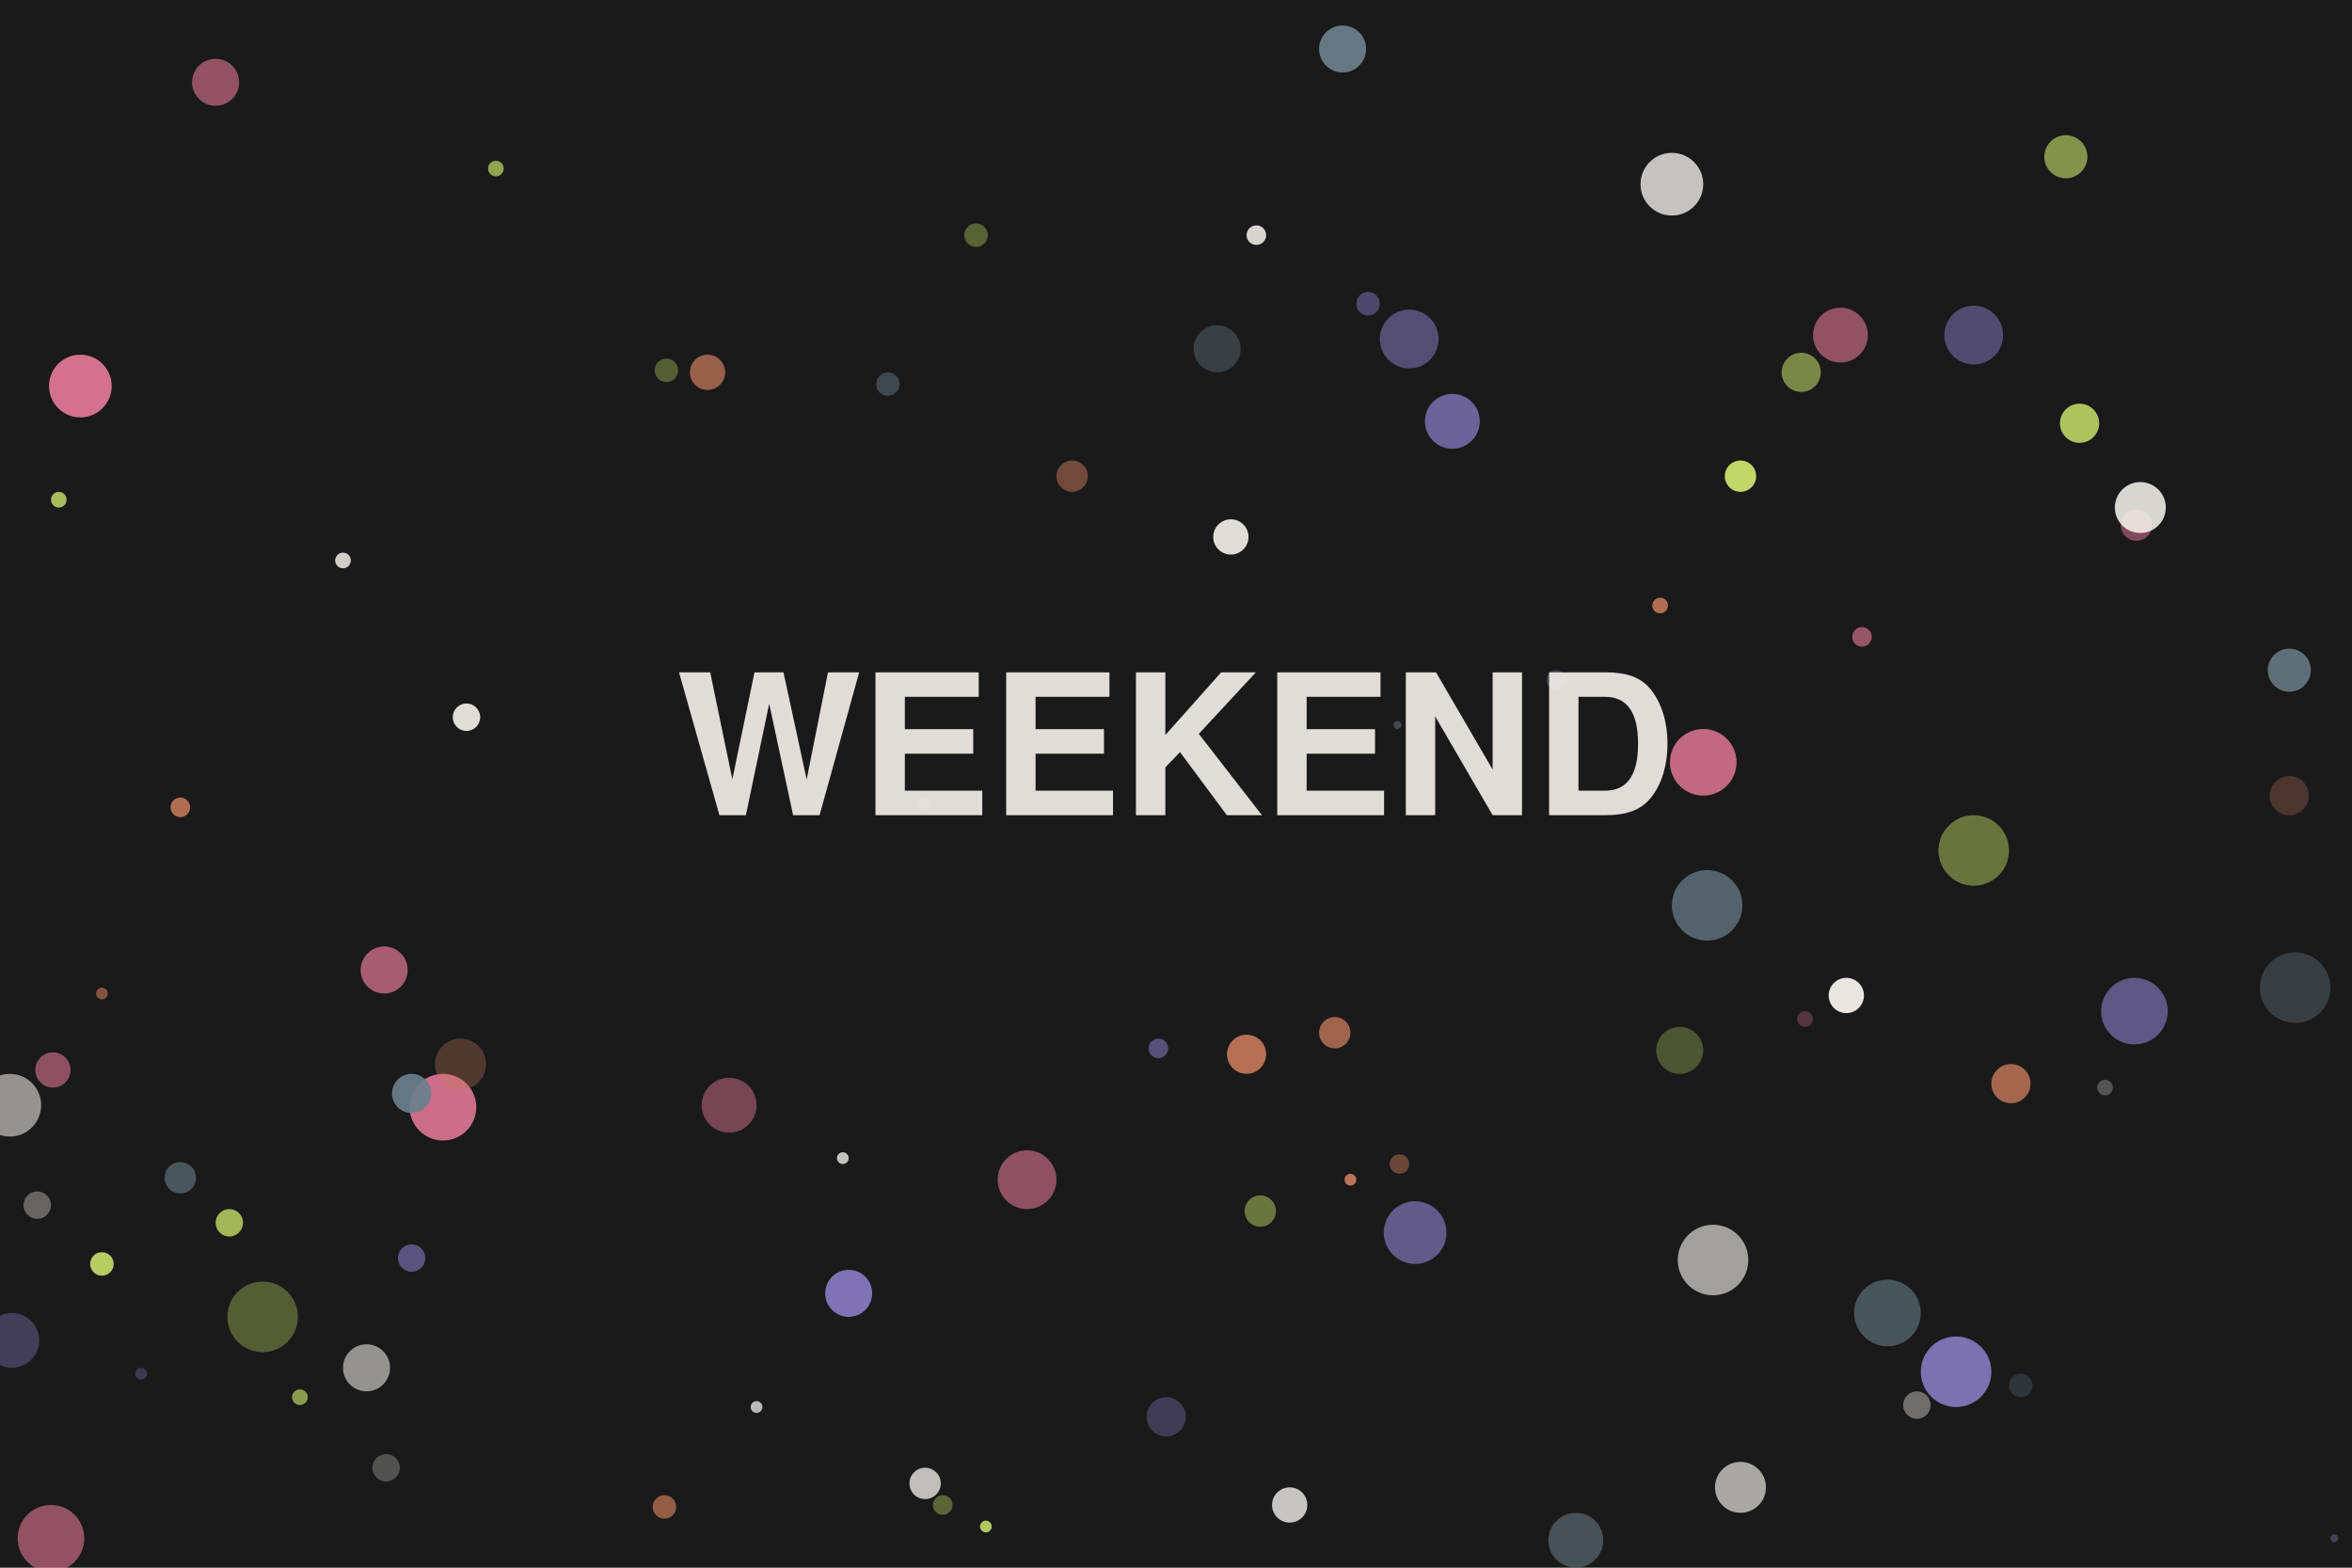
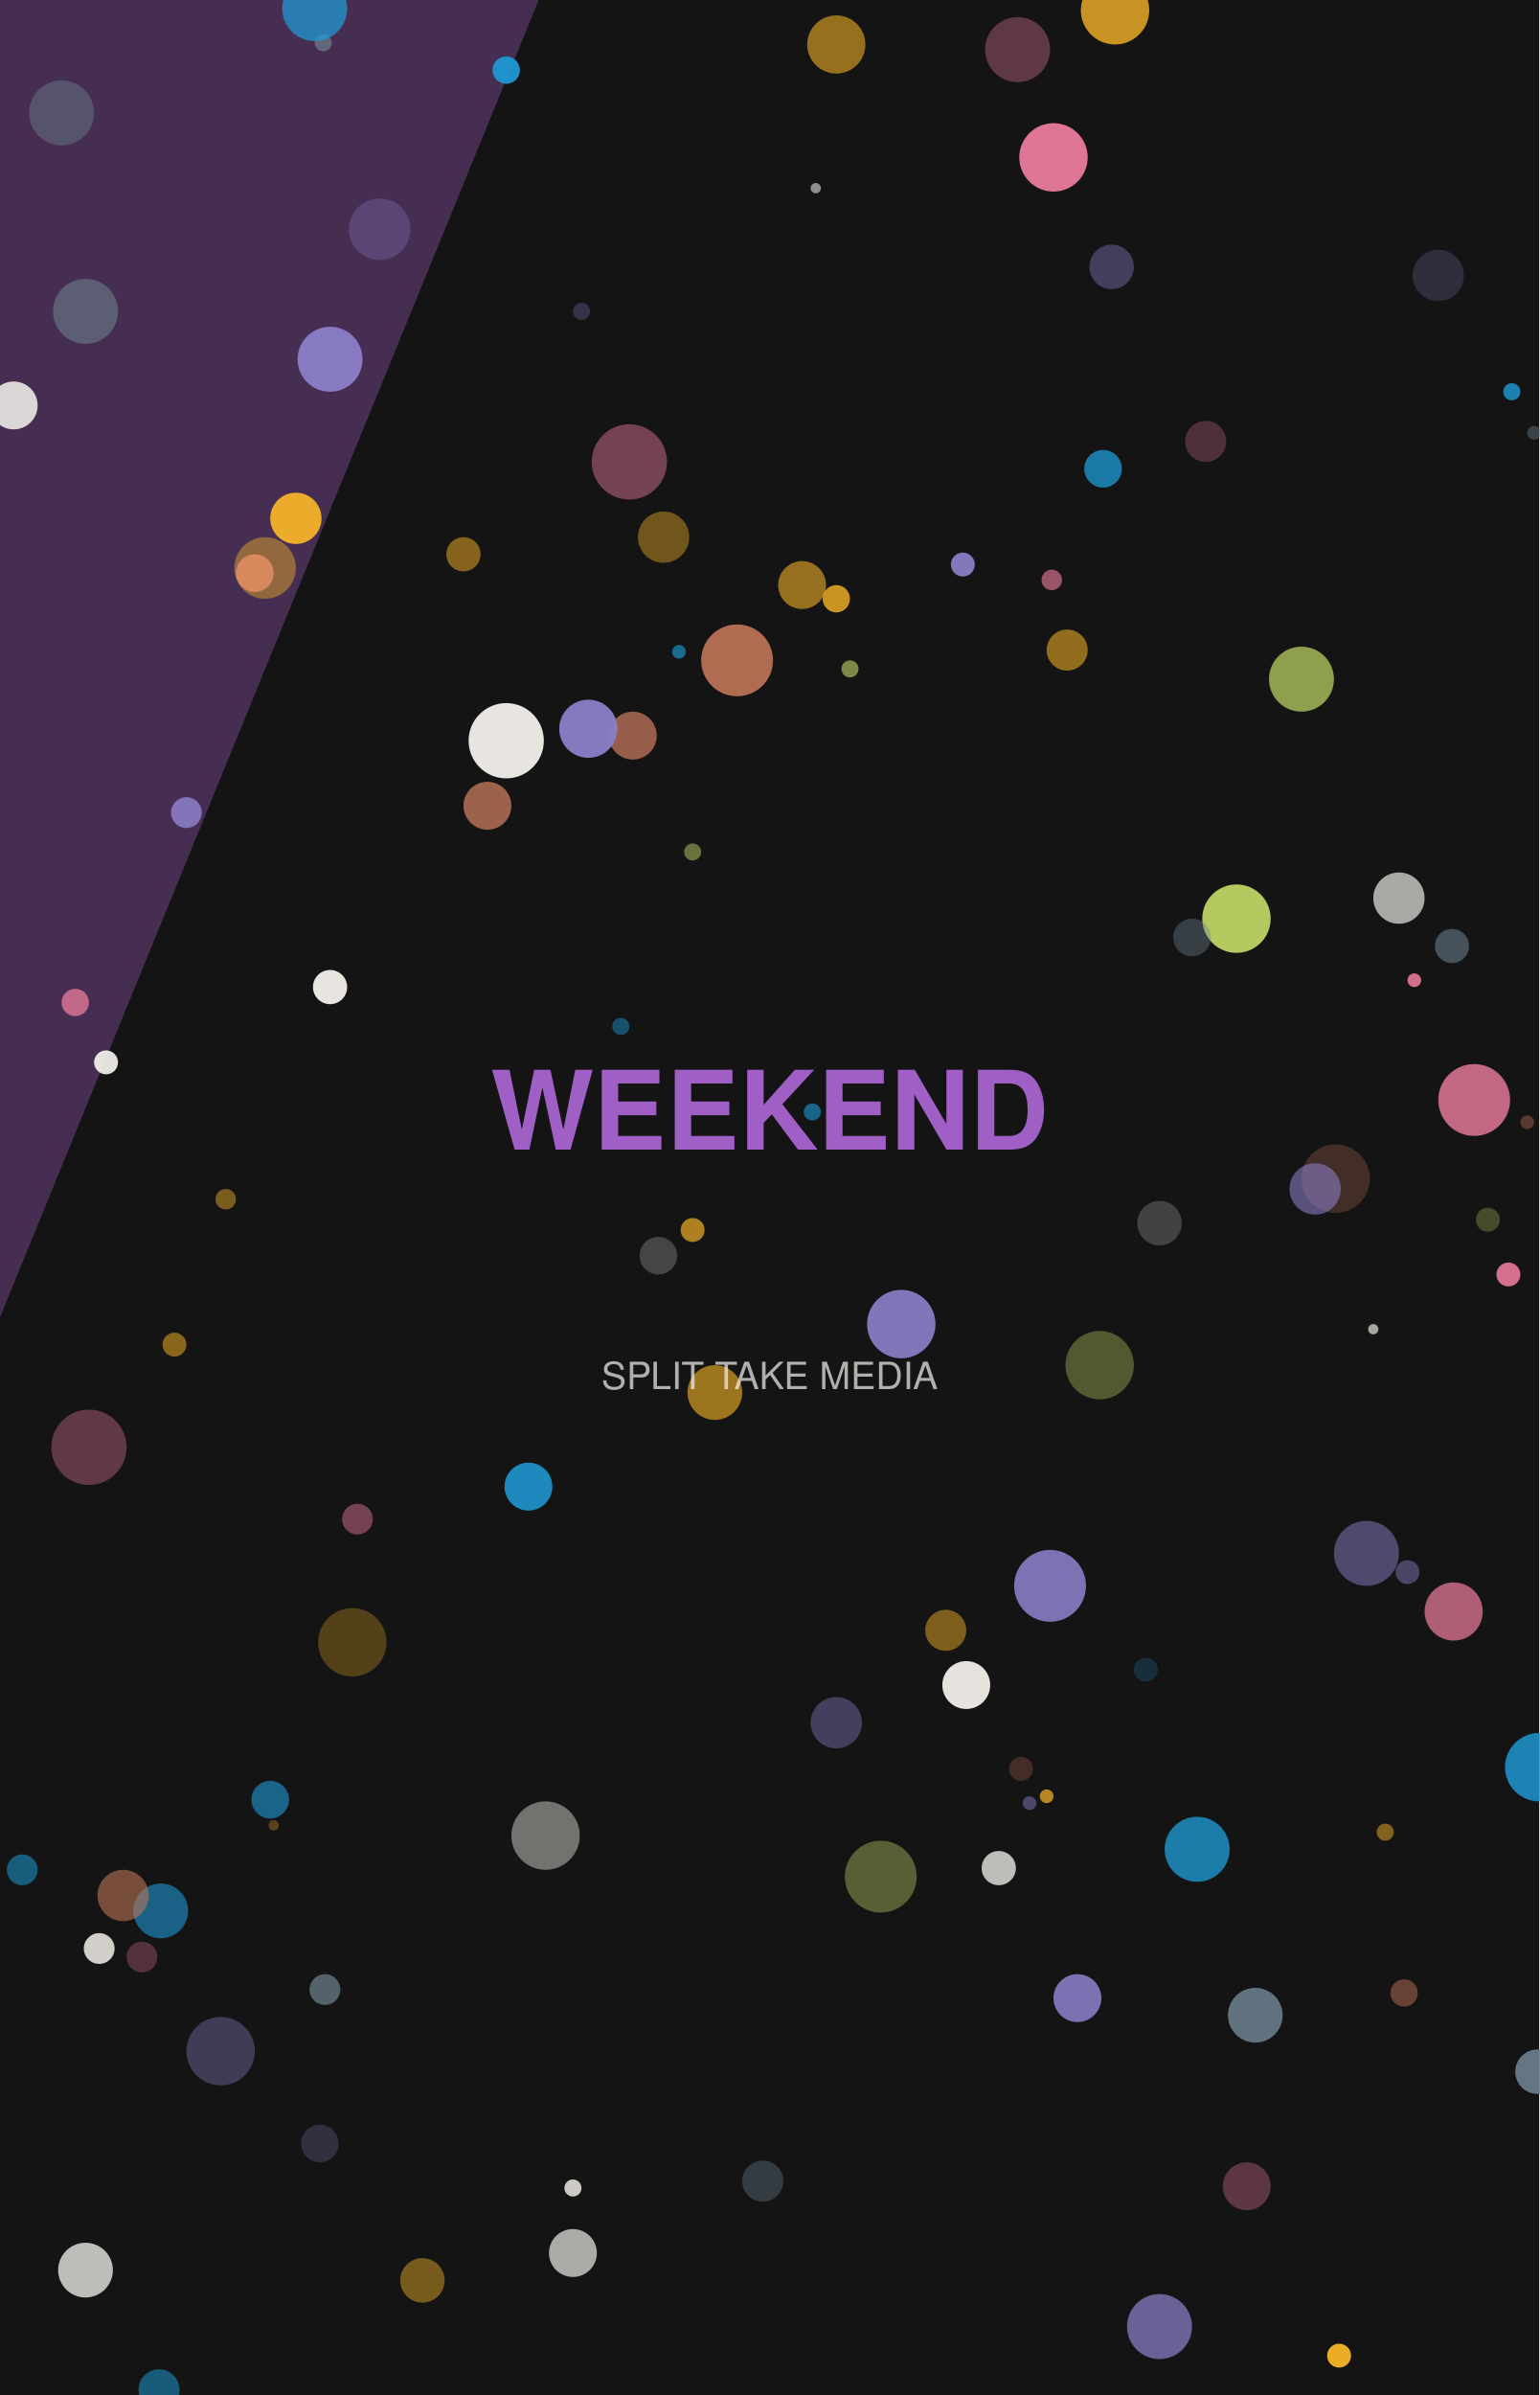
- <svg xmlns="http://www.w3.org/2000/svg" width="1200" height="800" viewBox="0 0 1200 800">
-   <rect width="100%" height="100%" fill="#1a1a1a" />
-   <circle cx="714" cy="594" r="5" fill="#C4785A" opacity="0.47" />
-   <circle cx="1168" cy="342" r="11" fill="#6B7F8C" opacity="0.84" />
-   <circle cx="339" cy="769" r="6" fill="#C4785A" opacity="0.71" />
-   <circle cx="719" cy="173" r="15" fill="#8B7EC8" opacity="0.52" />
-   <circle cx="942" cy="508" r="9" fill="#F5F2ED" opacity="0.94" />
-   <circle cx="636" cy="538" r="10" fill="#C4785A" opacity="0.90" />
-   <circle cx="238" cy="366" r="7" fill="#F5F2ED" opacity="0.90" />
-   <circle cx="1089" cy="516" r="17" fill="#8B7EC8" opacity="0.61" />
-   <circle cx="591" cy="535" r="5" fill="#8B7EC8" opacity="0.54" />
-   <circle cx="595" cy="723" r="10" fill="#8B7EC8" opacity="0.34" />
-   <circle cx="226" cy="565" r="17" fill="#E87A9A" opacity="0.86" />
-   <circle cx="1191" cy="785" r="2" fill="#8B7EC8" opacity="0.38" />
-   <circle cx="117" cy="624" r="7" fill="#C8E06A" opacity="0.78" />
-   <circle cx="871" cy="462" r="18" fill="#6B7F8C" opacity="0.71" />
-   <circle cx="153" cy="713" r="4" fill="#C8E06A" opacity="0.65" />
-   <circle cx="628" cy="274" r="9" fill="#F5F2ED" opacity="0.90" />
-   <circle cx="847" cy="309" r="4" fill="#C4785A" opacity="0.89" />
-   <circle cx="1007" cy="171" r="15" fill="#8B7EC8" opacity="0.49" />
-   <circle cx="503" cy="779" r="3" fill="#C8E06A" opacity="0.87" />
-   <circle cx="481" cy="768" r="5" fill="#C8E06A" opacity="0.38" />
-   <circle cx="1061" cy="216" r="10" fill="#C8E06A" opacity="0.85" />
-   <circle cx="998" cy="700" r="18" fill="#8B7EC8" opacity="0.87" />
-   <circle cx="19" cy="615" r="7" fill="#F5F2ED" opacity="0.35" />
-   <circle cx="430" cy="591" r="3" fill="#F5F2ED" opacity="0.77" />
-   <circle cx="658" cy="768" r="9" fill="#F5F2ED" opacity="0.79" />
-   <circle cx="713" cy="370" r="2" fill="#6B7F8C" opacity="0.48" />
-   <circle cx="794" cy="347" r="5" fill="#6B7F8C" opacity="0.42" />
-   <circle cx="175" cy="286" r="4" fill="#F5F2ED" opacity="0.83" />
-   <circle cx="72" cy="701" r="3" fill="#8B7EC8" opacity="0.31" />
-   <circle cx="187" cy="698" r="12" fill="#F5F2ED" opacity="0.56" />
-   <circle cx="963" cy="670" r="17" fill="#6B7F8C" opacity="0.58" />
-   <circle cx="52" cy="645" r="6" fill="#C8E06A" opacity="0.90" />
-   <circle cx="361" cy="190" r="9" fill="#C4785A" opacity="0.74" />
-   <circle cx="741" cy="215" r="14" fill="#8B7EC8" opacity="0.73" />
-   <circle cx="853" cy="94" r="16" fill="#F5F2ED" opacity="0.78" />
-   <circle cx="921" cy="520" r="4" fill="#E87A9A" opacity="0.29" />
-   <circle cx="722" cy="629" r="16" fill="#8B7EC8" opacity="0.64" />
-   <circle cx="197" cy="749" r="7" fill="#F5F2ED" opacity="0.26" />
-   <circle cx="1074" cy="555" r="4" fill="#F5F2ED" opacity="0.27" />
-   <circle cx="1007" cy="434" r="18" fill="#C8E06A" opacity="0.45" />
-   <circle cx="950" cy="325" r="5" fill="#E87A9A" opacity="0.61" />
-   <circle cx="1090" cy="268" r="8" fill="#E87A9A" opacity="0.50" />
-   <circle cx="685" cy="25" r="12" fill="#6B7F8C" opacity="0.92" />
-   <circle cx="524" cy="602" r="15" fill="#E87A9A" opacity="0.57" />
-   <circle cx="857" cy="536" r="12" fill="#C8E06A" opacity="0.30" />
-   <circle cx="30" cy="255" r="4" fill="#C8E06A" opacity="0.81" />
-   <circle cx="869" cy="389" r="17" fill="#E87A9A" opacity="0.81" />
-   <circle cx="888" cy="759" r="13" fill="#F5F2ED" opacity="0.66" />
-   <circle cx="689" cy="602" r="3" fill="#C4785A" opacity="0.94" />
-   <circle cx="26" cy="785" r="17" fill="#E87A9A" opacity="0.58" />
-   <circle cx="919" cy="190" r="10" fill="#C8E06A" opacity="0.55" />
-   <circle cx="210" cy="558" r="10" fill="#6B7F8C" opacity="0.92" />
-   <circle cx="471" cy="410" r="3" fill="#8B7EC8" opacity="0.36" />
-   <circle cx="92" cy="412" r="5" fill="#C4785A" opacity="0.88" />
-   <circle cx="110" cy="42" r="12" fill="#E87A9A" opacity="0.58" />
-   <circle cx="621" cy="178" r="12" fill="#6B7F8C" opacity="0.38" />
-   <circle cx="5" cy="564" r="16" fill="#F5F2ED" opacity="0.56" />
-   <circle cx="433" cy="660" r="12" fill="#8B7EC8" opacity="0.89" />
-   <circle cx="1092" cy="259" r="13" fill="#F5F2ED" opacity="0.87" />
-   <circle cx="939" cy="171" r="14" fill="#E87A9A" opacity="0.58" />
-   <circle cx="643" cy="618" r="8" fill="#C8E06A" opacity="0.46" />
-   <circle cx="196" cy="495" r="12" fill="#E87A9A" opacity="0.69" />
-   <circle cx="340" cy="189" r="6" fill="#C8E06A" opacity="0.34" />
-   <circle cx="641" cy="120" r="5" fill="#F5F2ED" opacity="0.86" />
-   <circle cx="372" cy="564" r="14" fill="#E87A9A" opacity="0.45" />
-   <circle cx="386" cy="718" r="3" fill="#F5F2ED" opacity="0.73" />
-   <circle cx="681" cy="527" r="8" fill="#C4785A" opacity="0.78" />
-   <circle cx="1054" cy="80" r="11" fill="#C8E06A" opacity="0.61" />
-   <circle cx="253" cy="86" r="4" fill="#C8E06A" opacity="0.68" />
-   <circle cx="92" cy="601" r="8" fill="#6B7F8C" opacity="0.59" />
-   <circle cx="210" cy="642" r="7" fill="#8B7EC8" opacity="0.57" />
-   <circle cx="6" cy="684" r="14" fill="#8B7EC8" opacity="0.36" />
-   <circle cx="1026" cy="553" r="10" fill="#C4785A" opacity="0.82" />
-   <circle cx="453" cy="196" r="6" fill="#6B7F8C" opacity="0.45" />
-   <circle cx="41" cy="197" r="16" fill="#E87A9A" opacity="0.90" />
-   <circle cx="888" cy="243" r="8" fill="#C8E06A" opacity="0.95" />
-   <circle cx="1168" cy="406" r="10" fill="#C4785A" opacity="0.30" />
-   <circle cx="874" cy="643" r="18" fill="#F5F2ED" opacity="0.62" />
-   <circle cx="52" cy="507" r="3" fill="#C4785A" opacity="0.62" />
-   <circle cx="235" cy="543" r="13" fill="#C4785A" opacity="0.33" />
-   <circle cx="698" cy="155" r="6" fill="#8B7EC8" opacity="0.46" />
-   <circle cx="1171" cy="504" r="18" fill="#6B7F8C" opacity="0.36" />
-   <circle cx="472" cy="757" r="8" fill="#F5F2ED" opacity="0.76" />
-   <circle cx="134" cy="672" r="18" fill="#C8E06A" opacity="0.34" />
-   <circle cx="978" cy="717" r="7" fill="#F5F2ED" opacity="0.39" />
-   <circle cx="804" cy="786" r="14" fill="#6B7F8C" opacity="0.54" />
-   <circle cx="547" cy="243" r="8" fill="#C4785A" opacity="0.51" />
-   <circle cx="27" cy="546" r="9" fill="#E87A9A" opacity="0.56" />
-   <circle cx="1031" cy="707" r="6" fill="#6B7F8C" opacity="0.27" />
-   <circle cx="498" cy="120" r="6" fill="#C8E06A" opacity="0.36" />
-   <text x="50%" y="52%" text-anchor="middle" fill="#F5F2ED" font-family="Arial Black, Helvetica, sans-serif" font-size="100" font-weight="800" opacity="0.9">WEEKEND</text>
+ <svg xmlns="http://www.w3.org/2000/svg" width="900" height="1400" viewBox="0 0 900 1400">
+   <rect width="100%" height="100%" fill="#141414" />
+   <polygon points="0,0 315.0,0 0,770" fill="#A05FC4" opacity="0.35" />
+   <circle cx="899" cy="1211" r="13" fill="#6B7F8C" opacity="0.91" />
+   <circle cx="319" cy="1073" r="20" fill="#F5F2ED" opacity="0.42" />
+   <circle cx="870" cy="713" r="7" fill="#C8E06A" opacity="0.27" />
+   <circle cx="405" cy="719" r="7" fill="#FDB827" opacity="0.66" />
+   <circle cx="850" cy="942" r="17" fill="#E87A9A" opacity="0.73" />
+   <circle cx="187" cy="1253" r="11" fill="#8B7EC8" opacity="0.25" />
+   <circle cx="335" cy="1279" r="5" fill="#F5F2ED" opacity="0.82" />
+   <circle cx="783" cy="1377" r="7" fill="#FDB827" opacity="0.92" />
+   <circle cx="900" cy="1033" r="20" fill="#1E9BD7" opacity="0.82" />
+   <circle cx="527" cy="774" r="20" fill="#8B7EC8" opacity="0.92" />
+   <circle cx="810" cy="1071" r="5" fill="#FDB827" opacity="0.47" />
+   <circle cx="723" cy="537" r="20" fill="#C8E06A" opacity="0.89" />
+   <circle cx="565" cy="985" r="14" fill="#F5F2ED" opacity="0.93" />
+   <circle cx="595" cy="29" r="19" fill="#E87A9A" opacity="0.35" />
+   <circle cx="624" cy="380" r="12" fill="#FDB827" opacity="0.54" />
+   <circle cx="597" cy="1034" r="7" fill="#C4785A" opacity="0.26" />
+   <circle cx="650" cy="156" r="13" fill="#8B7EC8" opacity="0.40" />
+   <circle cx="247" cy="1333" r="13" fill="#FDB827" opacity="0.43" />
+   <circle cx="884" cy="229" r="5" fill="#1E9BD7" opacity="0.80" />
+   <circle cx="446" cy="1275" r="12" fill="#6B7F8C" opacity="0.38" />
+   <circle cx="44" cy="586" r="8" fill="#E87A9A" opacity="0.76" />
+   <circle cx="882" cy="745" r="7" fill="#E87A9A" opacity="0.90" />
+   <circle cx="849" cy="553" r="10" fill="#6B7F8C" opacity="0.57" />
+   <circle cx="700" cy="1081" r="19" fill="#1E9BD7" opacity="0.77" />
+   <circle cx="615" cy="339" r="6" fill="#E87A9A" opacity="0.63" />
+   <circle cx="50" cy="1327" r="16" fill="#F5F2ED" opacity="0.76" />
+   <circle cx="678" cy="715" r="13" fill="#F5F2ED" opacity="0.21" />
+   <circle cx="335" cy="1317" r="14" fill="#F5F2ED" opacity="0.68" />
+   <circle cx="109" cy="475" r="9" fill="#8B7EC8" opacity="0.88" />
+   <circle cx="827" cy="573" r="4" fill="#E87A9A" opacity="0.89" />
+   <circle cx="36" cy="66" r="19" fill="#6B7F8C" opacity="0.46" />
+   <circle cx="93" cy="1397" r="12" fill="#1E9BD7" opacity="0.53" />
+   <circle cx="670" cy="976" r="7" fill="#1E9BD7" opacity="0.20" />
+   <circle cx="645" cy="274" r="11" fill="#1E9BD7" opacity="0.75" />
+   <circle cx="190" cy="1163" r="9" fill="#6B7F8C" opacity="0.73" />
+   <circle cx="370" cy="430" r="14" fill="#C4785A" opacity="0.74" />
+   <circle cx="94" cy="1117" r="16" fill="#1E9BD7" opacity="0.58" />
+   <circle cx="803" cy="777" r="3" fill="#F5F2ED" opacity="0.66" />
+   <circle cx="734" cy="1178" r="16" fill="#6B7F8C" opacity="0.88" />
+   <circle cx="189" cy="25" r="5" fill="#6B7F8C" opacity="0.71" />
+   <circle cx="489" cy="1007" r="15" fill="#8B7EC8" opacity="0.41" />
+   <circle cx="475" cy="650" r="5" fill="#1E9BD7" opacity="0.59" />
+   <circle cx="678" cy="1360" r="19" fill="#8B7EC8" opacity="0.73" />
+   <circle cx="385" cy="734" r="11" fill="#F5F2ED" opacity="0.22" />
+   <circle cx="344" cy="426" r="17" fill="#8B7EC8" opacity="0.95" />
+   <circle cx="418" cy="814" r="16" fill="#FDB827" opacity="0.59" />
+   <circle cx="893" cy="656" r="4" fill="#C4785A" opacity="0.39" />
+   <circle cx="309" cy="869" r="14" fill="#1E9BD7" opacity="0.86" />
+   <circle cx="818" cy="525" r="15" fill="#F5F2ED" opacity="0.67" />
+   <circle cx="781" cy="689" r="20" fill="#C4785A" opacity="0.26" />
+   <circle cx="489" cy="26" r="17" fill="#FDB827" opacity="0.56" />
+   <circle cx="823" cy="919" r="7" fill="#8B7EC8" opacity="0.45" />
+   <circle cx="193" cy="210" r="19" fill="#8B7EC8" opacity="0.95" />
+   <circle cx="285" cy="471" r="14" fill="#C4785A" opacity="0.77" />
+   <circle cx="160" cy="1067" r="3" fill="#FDB827" opacity="0.29" />
+   <circle cx="477" cy="110" r="3" fill="#F5F2ED" opacity="0.55" />
+   <circle cx="62" cy="621" r="7" fill="#F5F2ED" opacity="0.92" />
+   <circle cx="184" cy="5" r="19" fill="#1E9BD7" opacity="0.73" />
+   <circle cx="296" cy="433" r="22" fill="#F5F2ED" opacity="0.94" />
+   <circle cx="584" cy="1092" r="10" fill="#F5F2ED" opacity="0.76" />
+   <circle cx="469" cy="342" r="14" fill="#FDB827" opacity="0.56" />
+   <circle cx="862" cy="643" r="21" fill="#E87A9A" opacity="0.82" />
+   <circle cx="363" cy="600" r="5" fill="#1E9BD7" opacity="0.45" />
+   <circle cx="643" cy="798" r="20" fill="#C8E06A" opacity="0.34" />
+   <circle cx="132" cy="701" r="6" fill="#FDB827" opacity="0.44" />
+   <circle cx="102" cy="786" r="7" fill="#FDB827" opacity="0.50" />
+   <circle cx="431" cy="386" r="21" fill="#C4785A" opacity="0.88" />
+   <circle cx="705" cy="258" r="12" fill="#E87A9A" opacity="0.28" />
+   <circle cx="602" cy="1054" r="4" fill="#8B7EC8" opacity="0.48" />
+   <circle cx="897" cy="253" r="4" fill="#6B7F8C" opacity="0.44" />
+   <circle cx="616" cy="92" r="20" fill="#E87A9A" opacity="0.95" />
+   <circle cx="497" cy="391" r="5" fill="#C8E06A" opacity="0.58" />
+   <circle cx="652" cy="6" r="20" fill="#FDB827" opacity="0.77" />
+   <circle cx="563" cy="330" r="7" fill="#8B7EC8" opacity="0.94" />
+   <circle cx="83" cy="1144" r="9" fill="#E87A9A" opacity="0.30" />
+   <circle cx="296" cy="41" r="8" fill="#1E9BD7" opacity="0.92" />
+   <circle cx="209" cy="888" r="9" fill="#E87A9A" opacity="0.45" />
+   <circle cx="630" cy="1168" r="14" fill="#8B7EC8" opacity="0.88" />
+   <circle cx="72" cy="1108" r="15" fill="#C4785A" opacity="0.57" />
+   <circle cx="50" cy="182" r="19" fill="#6B7F8C" opacity="0.60" />
+   <circle cx="8" cy="237" r="14" fill="#F5F2ED" opacity="0.86" />
+   <circle cx="158" cy="1052" r="11" fill="#1E9BD7" opacity="0.59" />
+   <circle cx="149" cy="335" r="11" fill="#E87A9A" opacity="0.75" />
+   <circle cx="222" cy="134" r="18" fill="#8B7EC8" opacity="0.30" />
+   <circle cx="489" cy="350" r="8" fill="#FDB827" opacity="0.78" />
+   <circle cx="388" cy="314" r="15" fill="#FDB827" opacity="0.40" />
+   <circle cx="821" cy="1165" r="8" fill="#C4785A" opacity="0.48" />
+   <circle cx="13" cy="1093" r="9" fill="#1E9BD7" opacity="0.54" />
+   <circle cx="515" cy="1097" r="21" fill="#C8E06A" opacity="0.37" />
+   <circle cx="405" cy="498" r="5" fill="#C8E06A" opacity="0.46" />
+   <circle cx="697" cy="548" r="11" fill="#6B7F8C" opacity="0.40" />
+   <circle cx="761" cy="397" r="19" fill="#C8E06A" opacity="0.68" />
+   <circle cx="129" cy="1199" r="20" fill="#8B7EC8" opacity="0.37" />
+   <circle cx="52" cy="846" r="22" fill="#E87A9A" opacity="0.36" />
+   <circle cx="799" cy="908" r="19" fill="#8B7EC8" opacity="0.50" />
+   <circle cx="612" cy="1050" r="4" fill="#FDB827" opacity="0.70" />
+   <circle cx="841" cy="161" r="15" fill="#8B7EC8" opacity="0.22" />
+   <circle cx="729" cy="1278" r="14" fill="#E87A9A" opacity="0.34" />
+   <circle cx="769" cy="695" r="15" fill="#8B7EC8" opacity="0.58" />
+   <circle cx="614" cy="927" r="21" fill="#8B7EC8" opacity="0.89" />
+   <circle cx="553" cy="953" r="12" fill="#FDB827" opacity="0.45" />
+   <circle cx="193" cy="577" r="10" fill="#F5F2ED" opacity="0.94" />
+   <circle cx="206" cy="960" r="20" fill="#FDB827" opacity="0.27" />
+   <circle cx="271" cy="324" r="10" fill="#FDB827" opacity="0.49" />
+   <circle cx="155" cy="332" r="18" fill="#FDB827" opacity="0.42" />
+   <circle cx="58" cy="1139" r="9" fill="#F5F2ED" opacity="0.84" />
+   <circle cx="340" cy="182" r="5" fill="#8B7EC8" opacity="0.28" />
+   <circle cx="397" cy="381" r="4" fill="#1E9BD7" opacity="0.64" />
+   <circle cx="173" cy="303" r="15" fill="#FDB827" opacity="0.90" />
+   <circle cx="368" cy="270" r="22" fill="#E87A9A" opacity="0.45" />
+   <text x="50%" y="48%" text-anchor="middle" fill="#A05FC4" font-family="Arial Black, Helvetica, sans-serif" font-size="64" font-weight="800">WEEKEND</text>
+   <text x="50%" y="58%" text-anchor="middle" fill="#F5F2ED" font-family="Helvetica, Arial, sans-serif" font-size="22" opacity="0.7">SPLIT TAKE MEDIA</text>
</svg>
